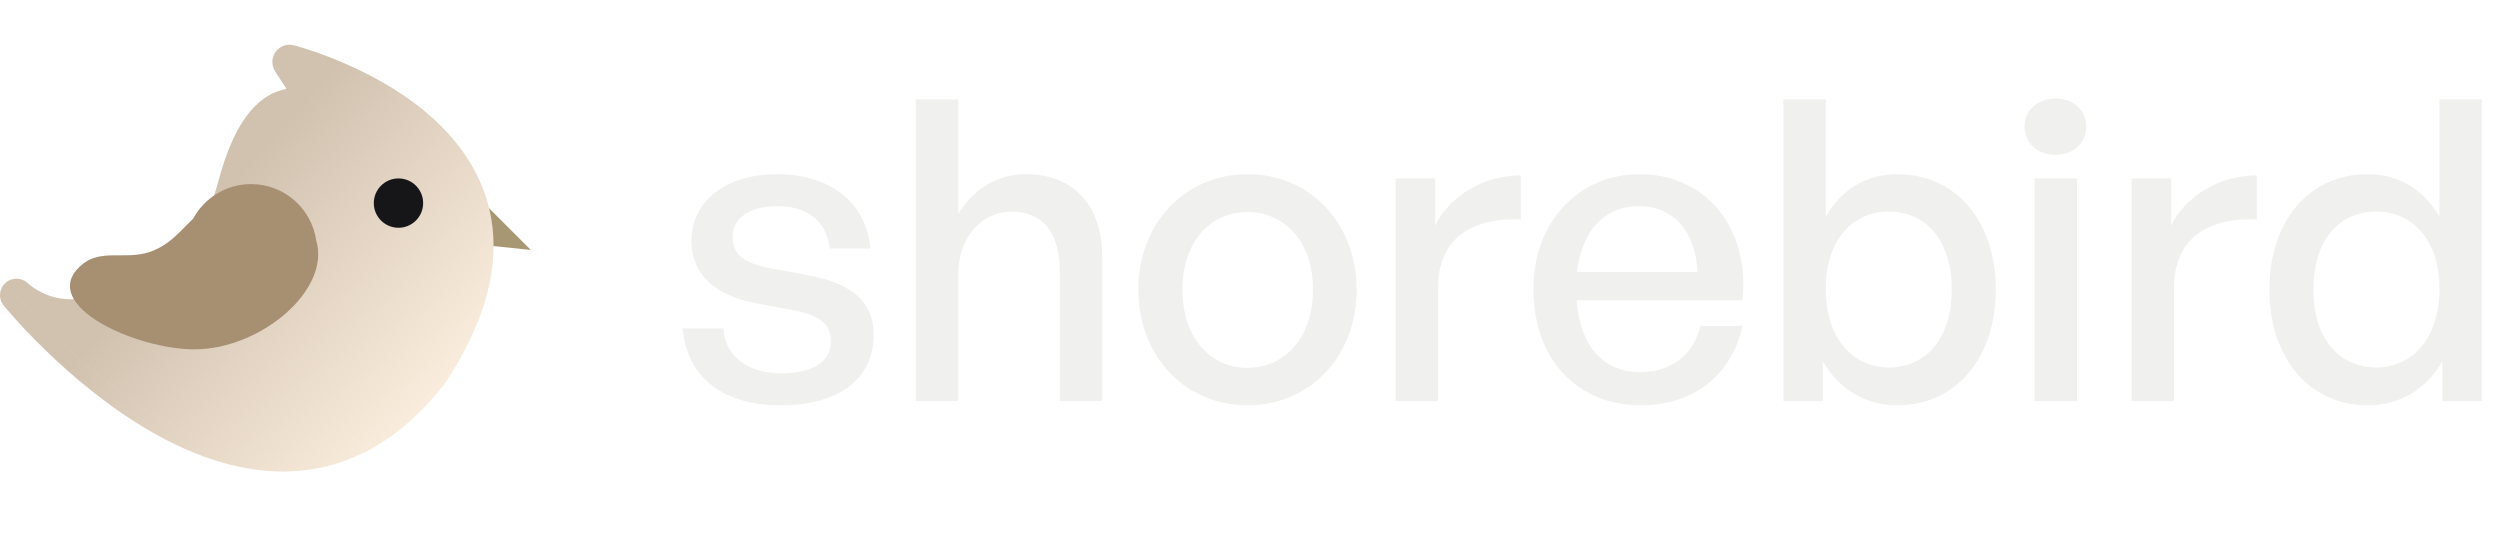
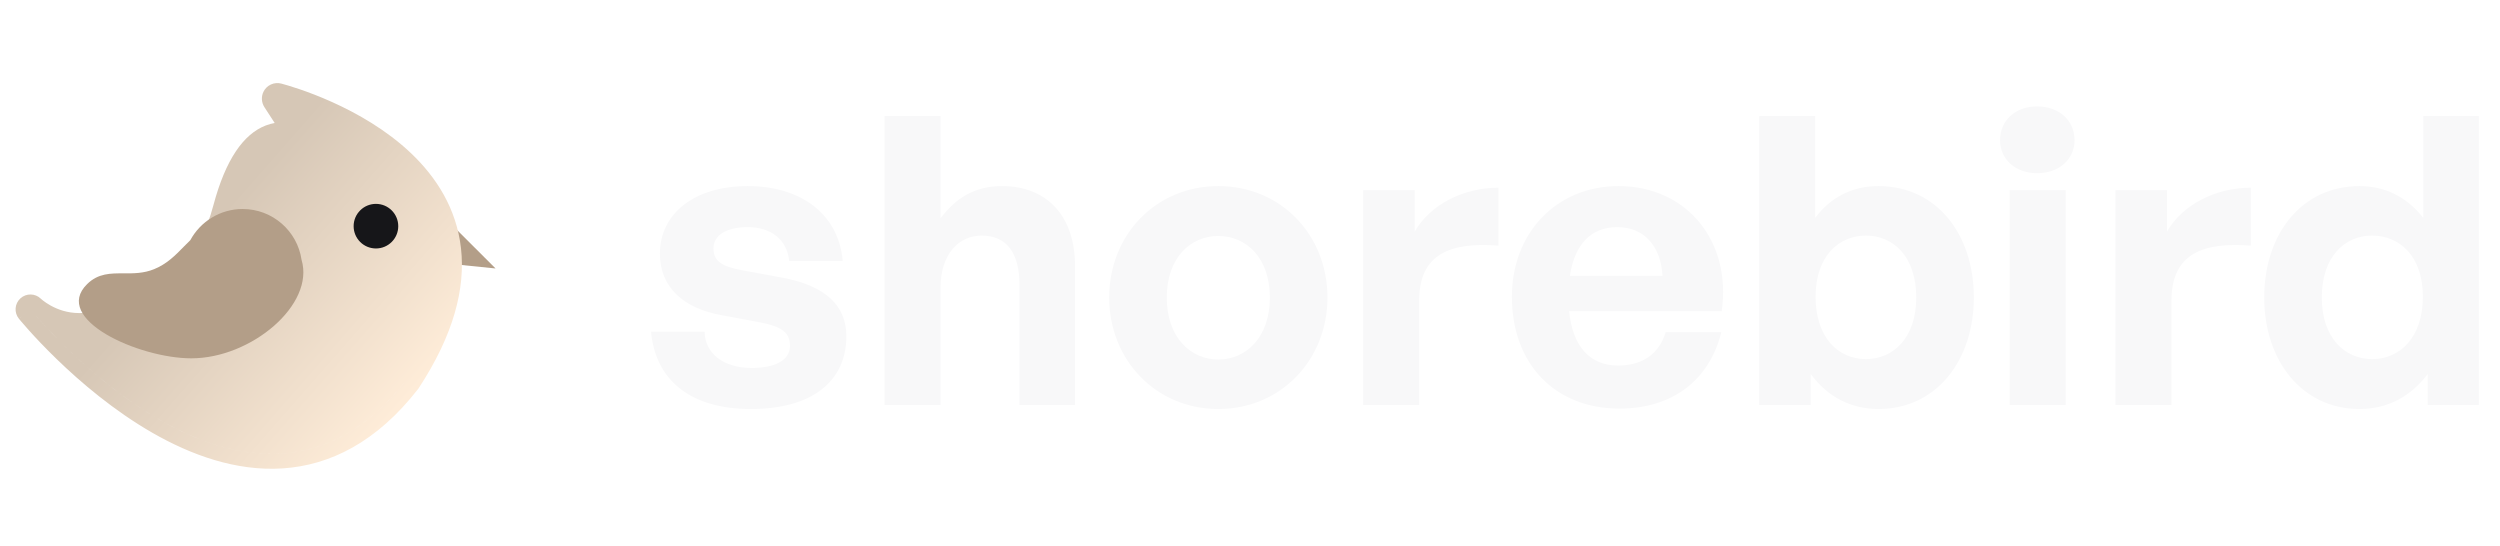
- <svg xmlns="http://www.w3.org/2000/svg" width="561" height="120" viewBox="0 0 561 120" fill="none">
-   <path d="M196.053 75.103C196.053 84.909 188.421 90.943 175.137 90.943C161.947 90.943 154.128 84.437 153.186 73.689H162.324C162.701 79.911 167.694 83.777 175.326 83.777C182.015 83.777 186.443 81.42 186.443 76.706C186.443 72.557 183.899 70.766 177.681 69.54L169.579 68.031C160.346 66.24 155.164 61.526 155.164 53.983C155.164 45.214 162.795 39.086 174.384 39.086C186.349 39.086 194.451 45.497 195.299 55.774H186.16C185.595 49.74 181.167 46.251 174.478 46.251C168.448 46.251 164.397 48.797 164.397 53.134C164.397 57.188 166.941 59.074 172.97 60.206L181.45 61.809C191.342 63.6 196.053 67.937 196.053 75.103Z" fill="#F0F0EE" />
-   <path d="M215.016 61.809V90H205.5V22.303H215.016V48.043C218.313 42.669 223.401 39.086 230.278 39.086C240.547 39.086 247.331 45.686 247.331 57.66V90H237.815V60.866C237.815 52.286 234.047 47.477 226.981 47.477C220.48 47.477 215.016 52.946 215.016 61.809Z" fill="#F0F0EE" />
-   <path d="M279.941 90.943C265.809 90.943 255.445 79.817 255.445 65.014C255.445 50.211 265.809 39.086 279.941 39.086C294.073 39.086 304.436 50.211 304.436 65.014C304.436 79.817 294.073 90.943 279.941 90.943ZM279.941 82.551C288.137 82.551 294.638 75.951 294.638 65.014C294.638 54.077 288.137 47.571 279.941 47.571C271.744 47.571 265.337 54.077 265.337 65.014C265.337 75.951 271.744 82.551 279.941 82.551Z" fill="#F0F0EE" />
-   <path d="M322.71 64.448V90H313.194V40.029H322.05V50.589C325.536 43.706 333.073 39.368 341.27 39.368V49.269C330.53 48.703 322.71 53.417 322.71 64.448Z" fill="#F0F0EE" />
-   <path d="M368.213 90.943C353.798 90.943 344.094 80.477 344.094 64.731C344.094 49.928 354.175 39.086 367.93 39.086C382.816 39.086 392.709 51.154 391.013 67.371H353.798C354.552 77.554 359.639 83.494 368.025 83.494C375.091 83.494 379.99 79.629 381.591 73.123H391.013C388.563 84.249 379.99 90.943 368.213 90.943ZM367.742 46.251C360.111 46.251 354.929 51.72 353.892 61.054H380.932C380.461 51.814 375.467 46.251 367.742 46.251Z" fill="#F0F0EE" />
-   <path d="M447.86 65.014C447.86 80.006 439.192 90.943 425.719 90.943C418.653 90.943 412.624 87.36 409.044 81.043V90H400.187V22.303H409.703V48.608C413.189 42.48 418.936 39.086 425.719 39.086C439.098 39.086 447.86 49.834 447.86 65.014ZM437.967 65.014C437.967 53.7 432.032 47.477 423.835 47.477C415.921 47.477 409.703 53.606 409.703 64.826C409.703 75.857 415.733 82.457 423.835 82.457C432.032 82.457 437.967 76.14 437.967 65.014Z" fill="#F0F0EE" />
-   <path d="M468.153 28.431C468.153 32.014 465.327 34.748 461.276 34.748C457.224 34.748 454.304 32.014 454.304 28.431C454.304 24.754 457.224 22.114 461.276 22.114C465.327 22.114 468.153 24.754 468.153 28.431ZM466.08 90H456.565V40.029H466.08V90Z" fill="#F0F0EE" />
-   <path d="M487.864 64.448V90H478.348V40.029H487.204V50.589C490.69 43.706 498.227 39.368 506.424 39.368V49.269C495.683 48.703 487.864 53.417 487.864 64.448Z" fill="#F0F0EE" />
-   <path d="M509.248 65.014C509.248 49.834 517.916 39.086 531.388 39.086C538.077 39.086 543.919 42.48 547.405 48.608V22.303H556.92V90H548.064V81.043C544.484 87.36 538.454 90.943 531.388 90.943C517.916 90.943 509.248 80.006 509.248 65.014ZM519.14 65.014C519.14 76.14 524.982 82.457 533.272 82.457C541.375 82.457 547.405 75.857 547.405 64.826C547.405 53.606 541.186 47.477 533.272 47.477C524.982 47.477 519.14 53.7 519.14 65.014Z" fill="#F0F0EE" />
-   <path d="M119.1 56.079L108.026 45.006C108.659 47.233 110.186 54.085 110.273 55.181L119.1 56.079Z" fill="#A79772" />
-   <path fill-rule="evenodd" clip-rule="evenodd" d="M99.864 86.028L99.956 85.91L100.038 85.784C108.729 72.52 111.639 61 110.523 51.071C109.407 41.138 104.326 33.369 98.15 27.483C85.958 15.866 68.819 10.941 65.959 10.172C65.165 9.959 64.223 9.98 63.324 10.404C62.451 10.815 61.866 11.487 61.53 12.156C60.884 13.445 61.03 14.917 61.749 16.027L64.29 19.953C63.568 20.078 62.831 20.279 62.083 20.567C56.549 22.695 52.117 29.015 49.091 40.363C45.664 53.215 38.945 59.76 32.47 63.2C25.853 66.715 19.167 67.152 15.746 67.152C12.836 67.152 10.434 66.242 8.733 65.304C7.886 64.837 7.235 64.374 6.81 64.042C6.598 63.876 6.446 63.745 6.356 63.666C6.311 63.627 6.283 63.6 6.271 63.589L6.266 63.584C4.871 62.226 2.659 62.184 1.213 63.493C-0.238 64.808 -0.41 67.028 0.822 68.551L3.691 66.229C0.822 68.551 0.823 68.552 0.824 68.553L0.827 68.558L0.838 68.571L0.874 68.615C0.905 68.653 0.949 68.707 1.006 68.775C1.12 68.912 1.285 69.11 1.499 69.362C1.928 69.868 2.555 70.592 3.362 71.492C4.976 73.289 7.316 75.789 10.245 78.627C16.082 84.282 24.353 91.369 33.948 96.882C43.513 102.377 54.702 106.485 66.27 105.727C78.013 104.958 89.613 99.208 99.864 86.028ZM10.755 73.942C6.29 69.44 3.691 66.229 3.691 66.229C3.691 66.229 3.695 66.233 3.703 66.24C4.58 67.318 58.511 133.183 96.951 83.76C99.79 79.426 101.958 75.335 103.543 71.475C101.958 75.336 99.79 79.428 96.951 83.762C66.656 122.711 26.742 90.059 10.755 73.942ZM64.824 13.824C64.801 13.882 64.805 13.957 64.847 14.021L72.953 26.541C72.955 26.544 72.957 26.546 72.959 26.547L64.848 14.02C64.807 13.955 64.802 13.881 64.824 13.824ZM54.591 35.282C53.91 37.045 53.262 39.047 52.657 41.314C52.135 43.274 51.538 45.104 50.878 46.814C51.538 45.104 52.135 43.273 52.658 41.312C53.262 39.046 53.91 37.045 54.591 35.282Z" fill="url(#paint0_linear_3009_32701)" />
-   <path fill-rule="evenodd" clip-rule="evenodd" d="M70.951 53.904C74.314 65.031 58.498 78.392 43.613 78.392C30.511 78.392 8.911 68.608 17.775 59.937C20.508 57.263 23.558 57.277 26.827 57.292C29.241 57.303 31.773 57.314 34.385 56.245C37.566 54.944 39.663 52.793 41.678 50.726C42.237 50.153 42.79 49.586 43.358 49.045C45.857 44.439 50.736 41.31 56.345 41.31C63.762 41.31 69.901 46.779 70.951 53.904Z" fill="#A78F72" />
-   <path d="M89.417 51.111C86.36 51.111 83.881 48.633 83.881 45.575C83.881 42.517 86.36 40.038 89.417 40.038C92.475 40.038 94.954 42.517 94.954 45.575C94.954 48.633 92.475 51.111 89.417 51.111Z" fill="#161619" />
-   <defs>
-     <linearGradient id="paint0_linear_3009_32701" x1="45.181" y1="48.912" x2="95.34" y2="92.878" gradientUnits="userSpaceOnUse">
-       <stop stop-color="#D1C2B0" />
-       <stop offset="1" stop-color="#FBEDDD" />
-     </linearGradient>
-   </defs>
+ <svg xmlns="http://www.w3.org/2000/svg" width="642" height="140" viewBox="0 0 642 140">
+   <path id="Path" fill="#f8f8f9" stroke="none" d="M 581.45 76.41 C 581.45 60.084 591.068 47.787 605.959 47.787 C 612.578 47.787 618.162 50.68 622.299 55.95 L 622.299 29.807 L 636.57 29.807 L 636.57 104.001 L 623.437 104.001 L 623.437 96.044 C 619.093 101.83 613.095 105.034 605.959 105.034 C 591.068 105.034 581.45 92.531 581.45 76.41 Z M 596.238 76.41 C 596.238 86.744 602.133 92.22 609.165 92.22 C 616.301 92.22 622.196 86.641 622.196 76.204 C 622.196 65.767 616.198 60.497 609.165 60.497 C 602.133 60.497 596.238 65.87 596.238 76.41 Z" />
+   <path id="path1" fill="#f8f8f9" stroke="none" d="M 557.634 77.237 L 557.634 104 L 543.259 104 L 543.259 48.82 L 556.496 48.82 L 556.496 59.464 C 560.53 52.437 569.113 48.2 578.007 48.2 L 578.007 63.08 C 565.804 62.15 557.634 65.044 557.634 77.237 Z" />
+   <path id="path2" fill="#f8f8f9" stroke="none" d="M 532.743 36.007 C 532.743 40.864 528.813 44.48 523.125 44.48 C 517.541 44.48 513.611 40.864 513.611 36.007 C 513.611 30.944 517.541 27.327 523.125 27.327 C 528.813 27.327 532.743 30.944 532.743 36.007 Z M 530.467 104.001 L 516.093 104.001 L 516.093 48.82 L 530.467 48.82 L 530.467 104.001 Z" />
+   <path id="path3" fill="#f8f8f9" stroke="none" d="M 506.882 76.41 C 506.882 92.531 497.264 105.034 482.372 105.034 C 475.237 105.034 469.239 101.83 464.999 96.044 L 464.999 104.001 L 451.762 104.001 L 451.762 29.807 L 466.136 29.807 L 466.136 55.95 C 470.17 50.577 475.754 47.787 482.372 47.787 C 497.264 47.787 506.882 60.084 506.882 76.41 Z M 492.093 76.41 C 492.093 65.87 486.199 60.497 479.167 60.497 C 472.238 60.497 466.24 65.767 466.24 76.204 C 466.24 86.641 472.031 92.22 479.167 92.22 C 486.199 92.22 492.093 86.744 492.093 76.41 Z" />
+   <path id="path4" fill="#f8f8f9" stroke="none" d="M 415.867 104.93 C 399.32 104.93 388.255 93.46 388.255 76.204 C 388.255 59.774 399.734 47.787 415.66 47.787 C 433.137 47.787 444.719 61.944 442.134 79.924 L 402.94 79.924 C 403.87 88.914 408.214 93.874 415.556 93.874 C 421.865 93.874 426.105 90.774 427.759 85.297 L 442.031 85.297 C 438.928 97.8 429.31 104.93 415.867 104.93 Z M 415.35 58.327 C 408.628 58.327 404.388 62.667 403.147 70.83 L 426.932 70.83 C 426.518 63.184 422.175 58.327 415.35 58.327 Z" />
+   <path id="path5" fill="#f8f8f9" stroke="none" d="M 364.439 77.237 L 364.439 104 L 350.064 104 L 350.064 48.82 L 363.301 48.82 L 363.301 59.464 C 367.334 52.437 375.918 48.2 384.811 48.2 L 384.811 63.08 C 372.608 62.15 364.439 65.044 364.439 77.237 Z" />
+   <path id="path6" fill="#f8f8f9" stroke="none" d="M 312.865 105.034 C 296.836 105.034 284.84 92.427 284.84 76.41 C 284.84 60.29 296.836 47.787 312.865 47.787 C 328.894 47.787 340.891 60.29 340.891 76.41 C 340.891 92.427 328.894 105.034 312.865 105.034 Z M 312.865 92.324 C 320.001 92.324 326.102 86.64 326.102 76.41 C 326.102 66.18 320.001 60.6 312.865 60.6 C 305.73 60.6 299.628 66.18 299.628 76.41 C 299.628 86.64 305.73 92.324 312.865 92.324 Z" />
+   <path id="path7" fill="#f8f8f9" stroke="none" d="M 241.533 73.93 L 241.533 104.001 L 227.158 104.001 L 227.158 29.807 L 241.533 29.807 L 241.533 56.054 C 245.359 50.991 250.116 47.787 257.355 47.787 C 268.421 47.787 276.073 55.02 276.073 68.35 L 276.073 104.001 L 261.802 104.001 L 261.802 73.207 C 261.802 65.044 258.596 60.497 252.081 60.497 C 246.393 60.497 241.533 65.044 241.533 73.93 Z" />
+   <path id="path8" fill="#f8f8f9" stroke="none" d="M 217.344 86.33 C 217.344 97.904 208.554 105.034 192.835 105.034 C 177.116 105.034 168.326 97.491 167.188 85.194 L 180.942 85.194 C 181.046 90.877 185.906 94.494 193.042 94.494 C 198.626 94.494 202.866 92.737 202.866 88.81 C 202.866 85.297 200.591 83.85 195.317 82.817 L 185.389 80.957 C 175.461 79.2 169.463 73.724 169.463 65.147 C 169.463 54.917 178.253 47.787 192.008 47.787 C 205.865 47.787 215.379 55.124 216.413 67.007 L 202.659 67.007 C 202.142 61.634 198.109 58.327 192.008 58.327 C 186.733 58.327 183.217 60.29 183.217 63.804 C 183.217 67.11 185.492 68.454 190.456 69.384 L 201.108 71.347 C 211.863 73.414 217.344 78.374 217.344 86.33 Z" />
+   <path id="path9" fill="#b39e88" stroke="none" d="M 127.257 68.943 L 115.797 57.492 C 116.452 59.795 118.032 66.881 118.123 68.015 L 127.257 68.943 Z" />
+   <linearGradient id="linearGradient1" x1="50.76" y1="61.532" x2="102.635" y2="107.04" gradientUnits="userSpaceOnUse">
+     <stop offset="1e-05" stop-color="#d6c7b6" stop-opacity="1" />
+     <stop offset="1" stop-color="#ffedd9" stop-opacity="1" />
+   </linearGradient>
+   <path id="path10" fill="url(#linearGradient1)" fill-rule="evenodd" stroke="none" d="M 107.353 99.914 L 107.448 99.792 L 107.533 99.663 C 116.527 85.946 119.539 74.033 118.384 63.765 C 117.229 53.493 111.971 45.459 105.579 39.373 C 92.961 27.359 75.223 22.265 72.263 21.471 C 71.441 21.25 70.467 21.272 69.536 21.71 C 68.633 22.135 68.027 22.83 67.68 23.522 C 67.011 24.855 67.162 26.377 67.906 27.526 L 70.537 31.585 C 69.789 31.715 69.026 31.922 68.252 32.22 C 62.525 34.421 57.938 40.956 54.806 52.691 C 51.259 65.982 44.306 72.751 37.605 76.308 C 30.757 79.943 23.837 80.394 20.296 80.394 C 17.284 80.394 14.799 79.454 13.038 78.484 C 12.162 78 11.488 77.522 11.048 77.178 C 10.829 77.007 10.671 76.872 10.578 76.79 C 10.532 76.749 10.502 76.721 10.49 76.71 L 10.485 76.705 C 9.042 75.3 6.751 75.257 5.256 76.611 C 3.753 77.971 3.575 80.266 4.85 81.841 L 7.82 79.44 C 4.85 81.841 4.851 81.842 4.853 81.844 L 4.856 81.848 L 4.867 81.862 L 4.905 81.908 C 4.937 81.947 4.982 82.002 5.041 82.073 C 5.159 82.215 5.33 82.42 5.552 82.681 C 5.995 83.203 6.644 83.952 7.479 84.882 C 9.149 86.741 11.571 89.327 14.602 92.261 C 20.644 98.11 29.203 105.438 39.134 111.139 C 49.034 116.822 60.613 121.071 72.585 120.287 C 84.739 119.491 96.743 113.544 107.353 99.914 Z M 15.131 87.417 C 10.509 82.761 7.82 79.44 7.82 79.44 C 8.152 79.85 64.345 148.948 104.336 97.57 C 118.753 75.583 116.432 59.62 108.394 48.364 C 116.432 59.62 118.755 75.584 104.337 97.571 C 72.985 137.85 31.676 104.083 15.131 87.417 Z" />
+   <path id="path11" fill="#b39e88" fill-rule="evenodd" stroke="none" d="M 77.437 66.716 C 80.893 78.218 64.534 92.019 49.138 92.019 C 35.577 92.019 13.224 81.901 22.397 72.934 C 25.225 70.17 28.382 70.184 31.765 70.199 C 34.263 70.211 36.884 70.223 39.587 69.117 C 42.879 67.771 45.05 65.547 47.135 63.41 C 47.716 62.815 48.29 62.227 48.879 61.666 C 51.466 56.905 56.514 53.672 62.317 53.672 C 70 53.672 76.359 59.338 77.437 66.716 Z" />
+   <path id="path12" fill="#161619" stroke="none" d="M 96.542 63.807 C 93.377 63.807 90.812 61.244 90.812 58.081 C 90.812 54.919 93.377 52.356 96.542 52.356 C 99.706 52.356 102.272 54.919 102.272 58.081 C 102.272 61.244 99.706 63.807 96.542 63.807 Z" />
</svg>
